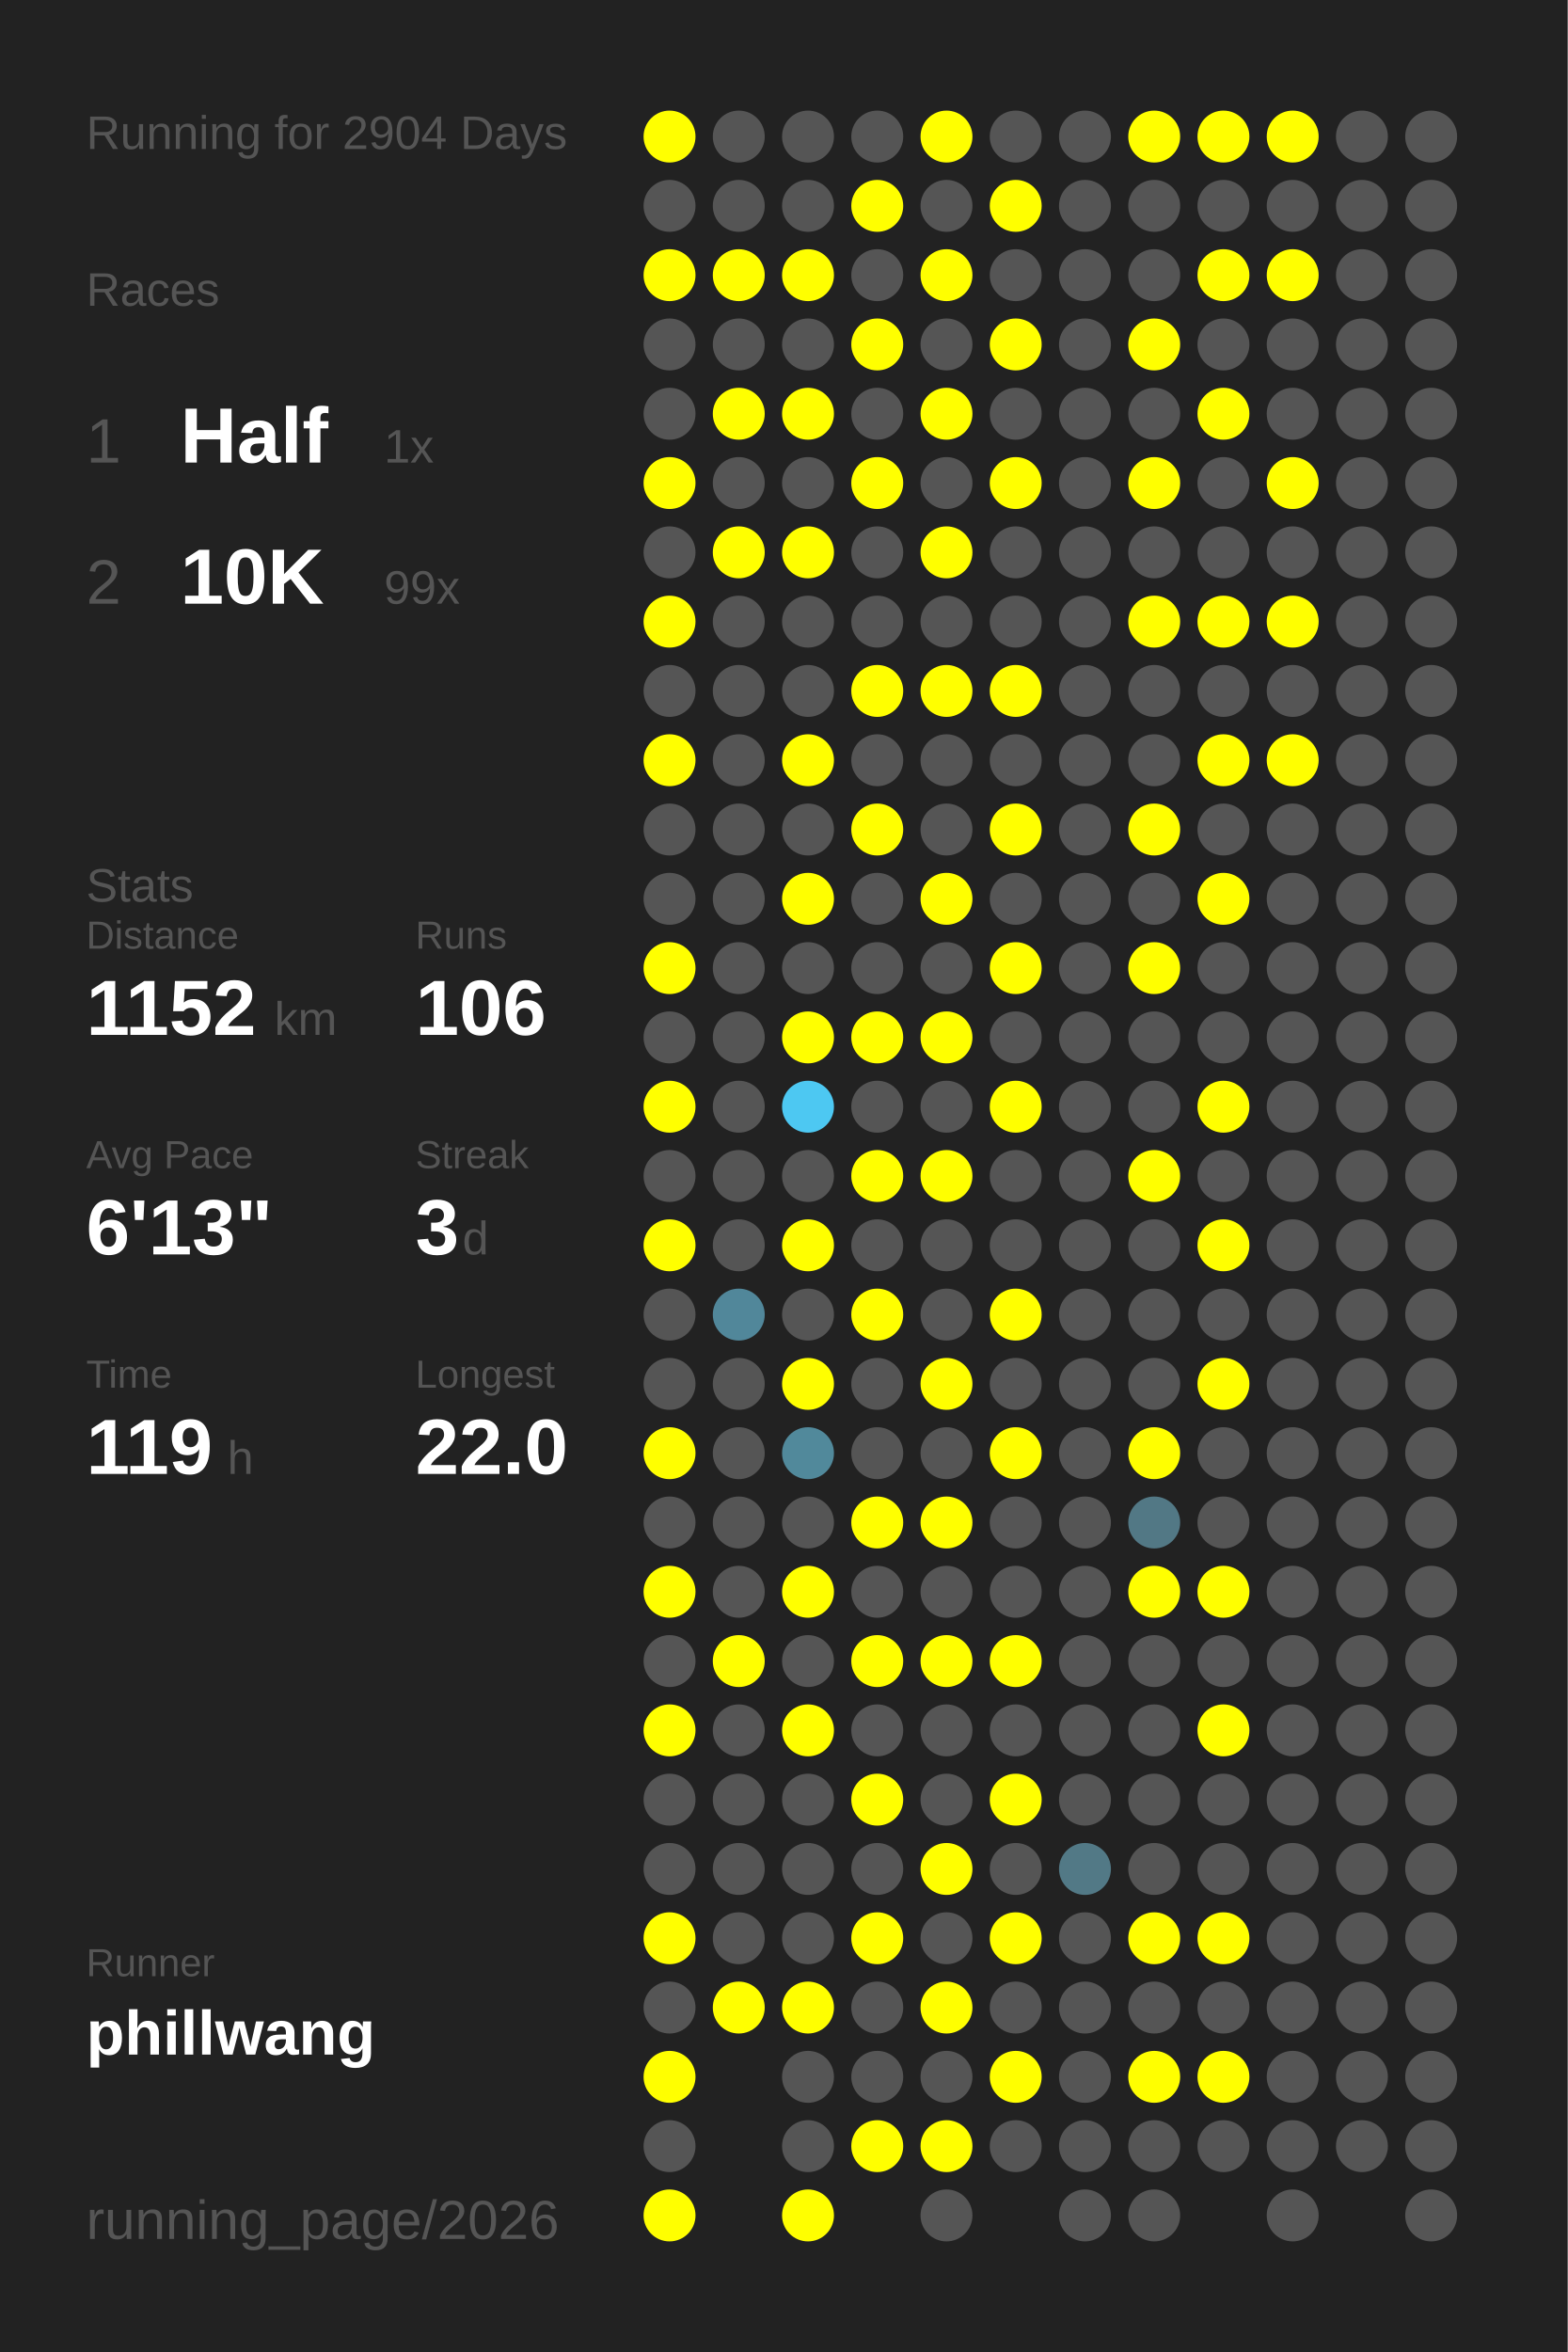
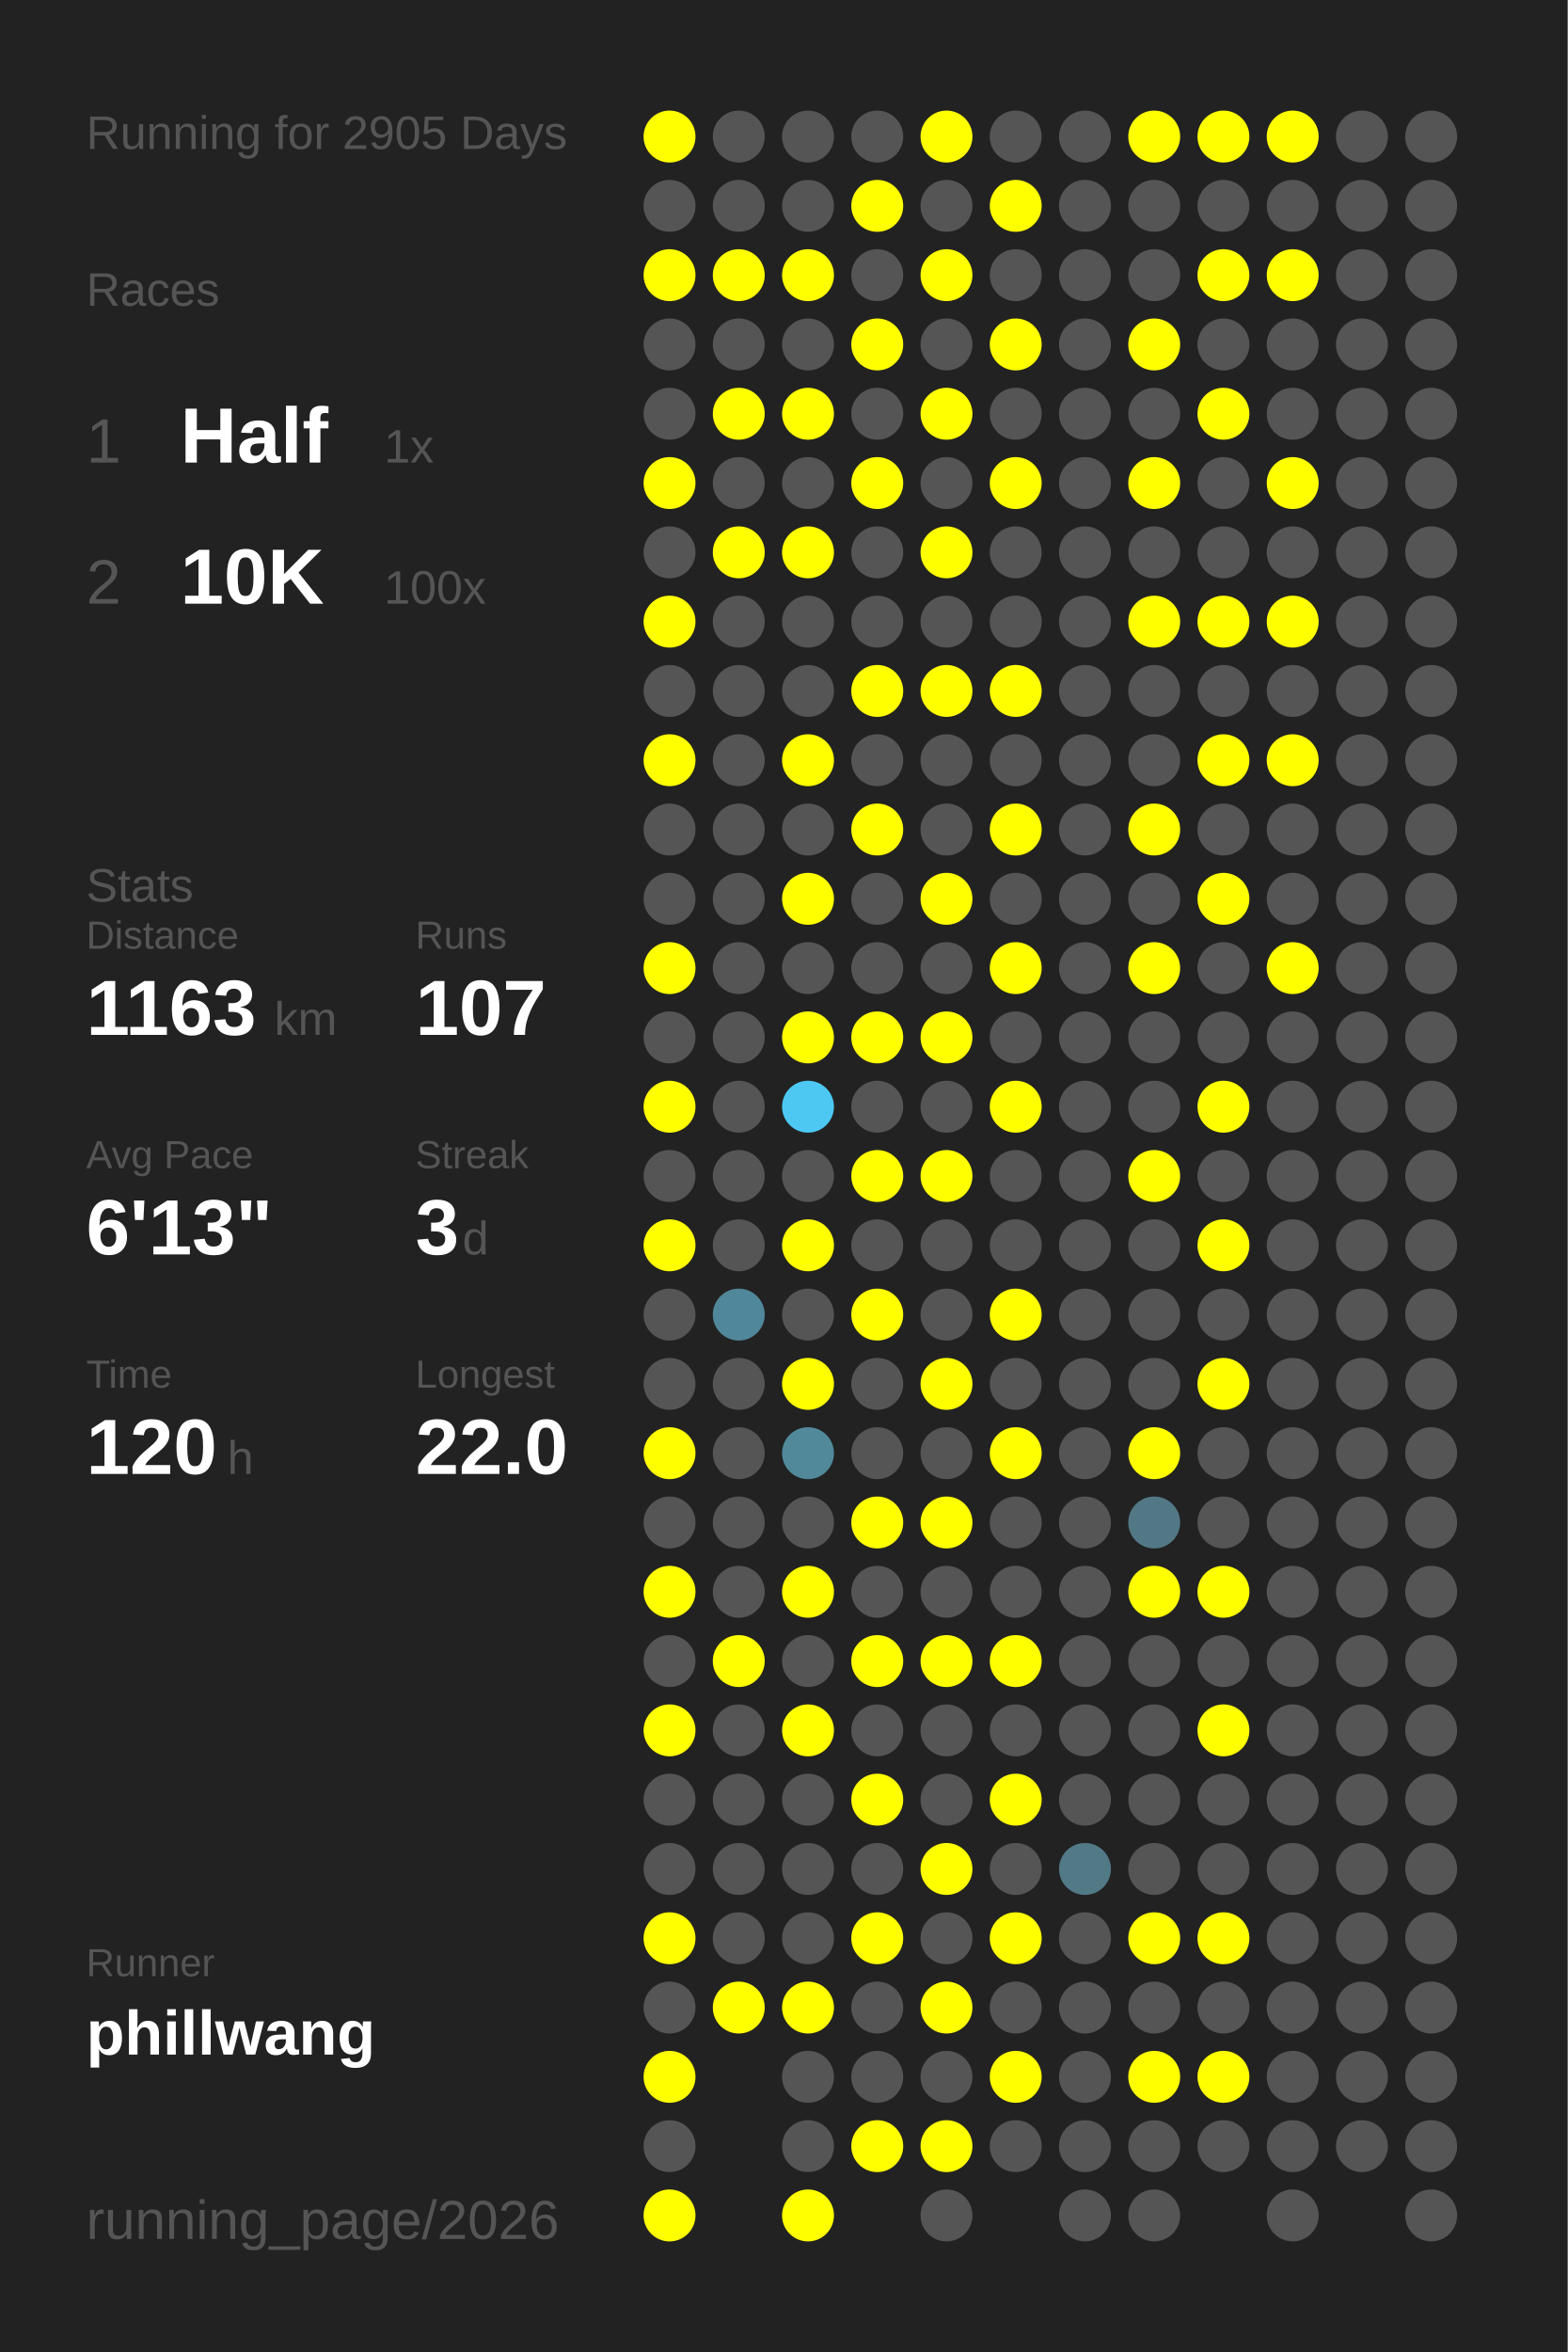
<svg xmlns="http://www.w3.org/2000/svg" baseProfile="full" height="300mm" version="1.1" viewBox="0,0,200,300" width="200mm">
  <defs />
  <rect fill="#222222" height="300" width="200" x="0" y="0" />
-   <text fill="#555555" style="font-size:6px; font-family:Arial;" x="11" y="19">Running for 2904 Days</text>
+   <text fill="#555555" style="font-size:6px; font-family:Arial;" x="11" y="19">Running for 2905 Days</text>
  <text fill="#555555" style="font-size:6px; font-family:Arial;" x="11" y="39">Races</text>
  <text fill="#555555" style="font-size:8px; font-family:Arial;" x="11" y="59">1</text>
  <text fill="#FFFFFF" style="font-size:10px; font-family:Arial; font-weight:bold;" x="23" y="59">Half</text>
  <text fill="#555555" style="font-size:6px; font-family:Arial;" x="49" y="59">1x</text>
  <text fill="#555555" style="font-size:8px; font-family:Arial;" x="11" y="77">2</text>
  <text fill="#FFFFFF" style="font-size:10px; font-family:Arial; font-weight:bold;" x="23" y="77">10K</text>
-   <text fill="#555555" style="font-size:6px; font-family:Arial;" x="49" y="77">99x</text>
+   <text fill="#555555" style="font-size:6px; font-family:Arial;" x="49" y="77">100x</text>
  <text fill="#555555" style="font-size:6px; font-family:Arial;" x="11" y="115">Stats</text>
  <text fill="#555555" style="font-size:5px; font-family:Arial;" x="11" y="121">Distance</text>
-   <text fill="#FFFFFF" style="font-size:10px; font-family:Arial; font-weight:bold;" x="11" y="132">1152</text>
+   <text fill="#FFFFFF" style="font-size:10px; font-family:Arial; font-weight:bold;" x="11" y="132">1163</text>
  <text fill="#555555" style="font-size:6px; font-family:Arial;" x="35" y="132">km</text>
  <text fill="#555555" style="font-size:5px; font-family:Arial;" x="53" y="121">Runs</text>
-   <text fill="#FFFFFF" style="font-size:10px; font-family:Arial; font-weight:bold;" x="53" y="132">106</text>
+   <text fill="#FFFFFF" style="font-size:10px; font-family:Arial; font-weight:bold;" x="53" y="132">107</text>
  <text fill="#555555" style="font-size:5px; font-family:Arial;" x="11" y="149">Avg Pace</text>
  <text fill="#FFFFFF" style="font-size:10px; font-family:Arial; font-weight:bold;" x="11" y="160">6'13"</text>
  <text fill="#555555" style="font-size:5px; font-family:Arial;" x="53" y="149">Streak</text>
  <text fill="#FFFFFF" style="font-size:10px; font-family:Arial; font-weight:bold;" x="53" y="160">3</text>
  <text fill="#555555" style="font-size:6px; font-family:Arial;" x="59" y="160">d</text>
  <text fill="#555555" style="font-size:5px; font-family:Arial;" x="11" y="177">Time</text>
-   <text fill="#FFFFFF" style="font-size:10px; font-family:Arial; font-weight:bold;" x="11" y="188">119</text>
+   <text fill="#FFFFFF" style="font-size:10px; font-family:Arial; font-weight:bold;" x="11" y="188">120</text>
  <text fill="#555555" style="font-size:6px; font-family:Arial;" x="29" y="188">h</text>
  <text fill="#555555" style="font-size:5px; font-family:Arial;" x="53" y="177">Longest</text>
  <text fill="#FFFFFF" style="font-size:10px; font-family:Arial; font-weight:bold;" x="53" y="188">22.0</text>
  <text fill="#555555" style="font-size:5px; font-family:Arial;" x="11" y="252.065">Runner</text>
  <text fill="#FFFFFF" style="font-size:8px; font-family:Arial; font-weight:bold;" x="11" y="262.065">phillwang</text>
  <text fill="#555555" style="font-size:7px; font-family:Arial;" x="11" y="285.581">running_page/2026</text>
  <circle cx="85.417" cy="17.419" fill="#FFFF00" r="3.312" />
  <circle cx="85.417" cy="26.258" fill="#555555" r="3.312" />
  <circle cx="85.417" cy="35.097" fill="#FFFF00" r="3.312" />
  <circle cx="85.417" cy="43.935" fill="#555555" r="3.312" />
  <circle cx="85.417" cy="52.774" fill="#555555" r="3.312" />
  <circle cx="85.417" cy="61.613" fill="#FFFF00" r="3.312" />
  <circle cx="85.417" cy="70.452" fill="#555555" r="3.312" />
  <circle cx="85.417" cy="79.29" fill="#FFFF00" r="3.312" />
  <circle cx="85.417" cy="88.129" fill="#555555" r="3.312" />
  <circle cx="85.417" cy="96.968" fill="#FFFF00" r="3.312" />
  <circle cx="85.417" cy="105.806" fill="#555555" r="3.312" />
  <circle cx="85.417" cy="114.645" fill="#555555" r="3.312" />
  <circle cx="85.417" cy="123.484" fill="#FFFF00" r="3.312" />
  <circle cx="85.417" cy="132.323" fill="#555555" r="3.312" />
  <circle cx="85.417" cy="141.161" fill="#FFFF00" r="3.312" />
  <circle cx="85.417" cy="150" fill="#555555" r="3.312" />
  <circle cx="85.417" cy="158.839" fill="#FFFF00" r="3.312" />
  <circle cx="85.417" cy="167.677" fill="#555555" r="3.312" />
  <circle cx="85.417" cy="176.516" fill="#555555" r="3.312" />
  <circle cx="85.417" cy="185.355" fill="#FFFF00" r="3.312" />
  <circle cx="85.417" cy="194.194" fill="#555555" r="3.312" />
  <circle cx="85.417" cy="203.032" fill="#FFFF00" r="3.312" />
  <circle cx="85.417" cy="211.871" fill="#555555" r="3.312" />
  <circle cx="85.417" cy="220.71" fill="#FFFF00" r="3.312" />
  <circle cx="85.417" cy="229.548" fill="#555555" r="3.312" />
  <circle cx="85.417" cy="238.387" fill="#555555" r="3.312" />
  <circle cx="85.417" cy="247.226" fill="#FFFF00" r="3.312" />
  <circle cx="85.417" cy="256.065" fill="#555555" r="3.312" />
  <circle cx="85.417" cy="264.903" fill="#FFFF00" r="3.312" />
  <circle cx="85.417" cy="273.742" fill="#555555" r="3.312" />
  <circle cx="85.417" cy="282.581" fill="#FFFF00" r="3.312" />
  <circle cx="94.25" cy="17.419" fill="#555555" r="3.312" />
  <circle cx="94.25" cy="26.258" fill="#555555" r="3.312" />
  <circle cx="94.25" cy="35.097" fill="#FFFF00" r="3.312" />
  <circle cx="94.25" cy="43.935" fill="#555555" r="3.312" />
  <circle cx="94.25" cy="52.774" fill="#FFFF00" r="3.312" />
  <circle cx="94.25" cy="61.613" fill="#555555" r="3.312" />
  <circle cx="94.25" cy="70.452" fill="#FFFF00" r="3.312" />
  <circle cx="94.25" cy="79.29" fill="#555555" r="3.312" />
  <circle cx="94.25" cy="88.129" fill="#555555" r="3.312" />
  <circle cx="94.25" cy="96.968" fill="#555555" r="3.312" />
  <circle cx="94.25" cy="105.806" fill="#555555" r="3.312" />
  <circle cx="94.25" cy="114.645" fill="#555555" r="3.312" />
  <circle cx="94.25" cy="123.484" fill="#555555" r="3.312" />
  <circle cx="94.25" cy="132.323" fill="#555555" r="3.312" />
  <circle cx="94.25" cy="141.161" fill="#555555" r="3.312" />
  <circle cx="94.25" cy="150" fill="#555555" r="3.312" />
  <circle cx="94.25" cy="158.839" fill="#555555" r="3.312" />
  <circle cx="94.25" cy="167.677" fill="#51879a" r="3.312" />
  <circle cx="94.25" cy="176.516" fill="#555555" r="3.312" />
  <circle cx="94.25" cy="185.355" fill="#555555" r="3.312" />
  <circle cx="94.25" cy="194.194" fill="#555555" r="3.312" />
  <circle cx="94.25" cy="203.032" fill="#555555" r="3.312" />
  <circle cx="94.25" cy="211.871" fill="#FFFF00" r="3.312" />
  <circle cx="94.25" cy="220.71" fill="#555555" r="3.312" />
  <circle cx="94.25" cy="229.548" fill="#555555" r="3.312" />
  <circle cx="94.25" cy="238.387" fill="#555555" r="3.312" />
  <circle cx="94.25" cy="247.226" fill="#555555" r="3.312" />
  <circle cx="94.25" cy="256.065" fill="#FFFF00" r="3.312" />
  <circle cx="103.083" cy="17.419" fill="#555555" r="3.312" />
  <circle cx="103.083" cy="26.258" fill="#555555" r="3.312" />
  <circle cx="103.083" cy="35.097" fill="#FFFF00" r="3.312" />
  <circle cx="103.083" cy="43.935" fill="#555555" r="3.312" />
  <circle cx="103.083" cy="52.774" fill="#FFFF00" r="3.312" />
  <circle cx="103.083" cy="61.613" fill="#555555" r="3.312" />
  <circle cx="103.083" cy="70.452" fill="#FFFF00" r="3.312" />
  <circle cx="103.083" cy="79.29" fill="#555555" r="3.312" />
  <circle cx="103.083" cy="88.129" fill="#555555" r="3.312" />
  <circle cx="103.083" cy="96.968" fill="#FFFF00" r="3.312" />
  <circle cx="103.083" cy="105.806" fill="#555555" r="3.312" />
  <circle cx="103.083" cy="114.645" fill="#FFFF00" r="3.312" />
  <circle cx="103.083" cy="123.484" fill="#555555" r="3.312" />
  <circle cx="103.083" cy="132.323" fill="#FFFF00" r="3.312" />
  <circle cx="103.083" cy="141.161" fill="#4dc8f2" r="3.312" />
  <circle cx="103.083" cy="150" fill="#555555" r="3.312" />
  <circle cx="103.083" cy="158.839" fill="#FFFF00" r="3.312" />
  <circle cx="103.083" cy="167.677" fill="#555555" r="3.312" />
  <circle cx="103.083" cy="176.516" fill="#FFFF00" r="3.312" />
  <circle cx="103.083" cy="185.355" fill="#51899b" r="3.312" />
  <circle cx="103.083" cy="194.194" fill="#555555" r="3.312" />
  <circle cx="103.083" cy="203.032" fill="#FFFF00" r="3.312" />
  <circle cx="103.083" cy="211.871" fill="#555555" r="3.312" />
  <circle cx="103.083" cy="220.71" fill="#FFFF00" r="3.312" />
  <circle cx="103.083" cy="229.548" fill="#555555" r="3.312" />
  <circle cx="103.083" cy="238.387" fill="#555555" r="3.312" />
  <circle cx="103.083" cy="247.226" fill="#555555" r="3.312" />
  <circle cx="103.083" cy="256.065" fill="#FFFF00" r="3.312" />
  <circle cx="103.083" cy="264.903" fill="#555555" r="3.312" />
  <circle cx="103.083" cy="273.742" fill="#555555" r="3.312" />
  <circle cx="103.083" cy="282.581" fill="#FFFF00" r="3.312" />
  <circle cx="111.917" cy="17.419" fill="#555555" r="3.312" />
  <circle cx="111.917" cy="26.258" fill="#FFFF00" r="3.312" />
  <circle cx="111.917" cy="35.097" fill="#555555" r="3.312" />
  <circle cx="111.917" cy="43.935" fill="#FFFF00" r="3.312" />
  <circle cx="111.917" cy="52.774" fill="#555555" r="3.312" />
  <circle cx="111.917" cy="61.613" fill="#FFFF00" r="3.312" />
  <circle cx="111.917" cy="70.452" fill="#555555" r="3.312" />
  <circle cx="111.917" cy="79.29" fill="#555555" r="3.312" />
  <circle cx="111.917" cy="88.129" fill="#FFFF00" r="3.312" />
  <circle cx="111.917" cy="96.968" fill="#555555" r="3.312" />
  <circle cx="111.917" cy="105.806" fill="#FFFF00" r="3.312" />
  <circle cx="111.917" cy="114.645" fill="#555555" r="3.312" />
  <circle cx="111.917" cy="123.484" fill="#555555" r="3.312" />
  <circle cx="111.917" cy="132.323" fill="#FFFF00" r="3.312" />
  <circle cx="111.917" cy="141.161" fill="#555555" r="3.312" />
  <circle cx="111.917" cy="150" fill="#FFFF00" r="3.312" />
  <circle cx="111.917" cy="158.839" fill="#555555" r="3.312" />
  <circle cx="111.917" cy="167.677" fill="#FFFF00" r="3.312" />
  <circle cx="111.917" cy="176.516" fill="#555555" r="3.312" />
  <circle cx="111.917" cy="185.355" fill="#555555" r="3.312" />
  <circle cx="111.917" cy="194.194" fill="#FFFF00" r="3.312" />
  <circle cx="111.917" cy="203.032" fill="#555555" r="3.312" />
  <circle cx="111.917" cy="211.871" fill="#FFFF00" r="3.312" />
  <circle cx="111.917" cy="220.71" fill="#555555" r="3.312" />
  <circle cx="111.917" cy="229.548" fill="#FFFF00" r="3.312" />
  <circle cx="111.917" cy="238.387" fill="#555555" r="3.312" />
  <circle cx="111.917" cy="247.226" fill="#FFFF00" r="3.312" />
  <circle cx="111.917" cy="256.065" fill="#555555" r="3.312" />
  <circle cx="111.917" cy="264.903" fill="#555555" r="3.312" />
  <circle cx="111.917" cy="273.742" fill="#FFFF00" r="3.312" />
  <circle cx="120.75" cy="17.419" fill="#FFFF00" r="3.312" />
  <circle cx="120.75" cy="26.258" fill="#555555" r="3.312" />
  <circle cx="120.75" cy="35.097" fill="#FFFF00" r="3.312" />
  <circle cx="120.75" cy="43.935" fill="#555555" r="3.312" />
  <circle cx="120.75" cy="52.774" fill="#FFFF00" r="3.312" />
  <circle cx="120.75" cy="61.613" fill="#555555" r="3.312" />
  <circle cx="120.75" cy="70.452" fill="#FFFF00" r="3.312" />
  <circle cx="120.75" cy="79.29" fill="#555555" r="3.312" />
  <circle cx="120.75" cy="88.129" fill="#FFFF00" r="3.312" />
  <circle cx="120.75" cy="96.968" fill="#555555" r="3.312" />
  <circle cx="120.75" cy="105.806" fill="#555555" r="3.312" />
  <circle cx="120.75" cy="114.645" fill="#FFFF00" r="3.312" />
  <circle cx="120.75" cy="123.484" fill="#555555" r="3.312" />
  <circle cx="120.75" cy="132.323" fill="#FFFF00" r="3.312" />
  <circle cx="120.75" cy="141.161" fill="#555555" r="3.312" />
  <circle cx="120.75" cy="150" fill="#FFFF00" r="3.312" />
  <circle cx="120.75" cy="158.839" fill="#555555" r="3.312" />
  <circle cx="120.75" cy="167.677" fill="#555555" r="3.312" />
  <circle cx="120.75" cy="176.516" fill="#FFFF00" r="3.312" />
  <circle cx="120.75" cy="185.355" fill="#555555" r="3.312" />
  <circle cx="120.75" cy="194.194" fill="#FFFF00" r="3.312" />
  <circle cx="120.75" cy="203.032" fill="#555555" r="3.312" />
  <circle cx="120.75" cy="211.871" fill="#FFFF00" r="3.312" />
  <circle cx="120.75" cy="220.71" fill="#555555" r="3.312" />
  <circle cx="120.75" cy="229.548" fill="#555555" r="3.312" />
  <circle cx="120.75" cy="238.387" fill="#FFFF00" r="3.312" />
  <circle cx="120.75" cy="247.226" fill="#555555" r="3.312" />
  <circle cx="120.75" cy="256.065" fill="#FFFF00" r="3.312" />
  <circle cx="120.75" cy="264.903" fill="#555555" r="3.312" />
  <circle cx="120.75" cy="273.742" fill="#FFFF00" r="3.312" />
  <circle cx="120.75" cy="282.581" fill="#555555" r="3.312" />
  <circle cx="129.583" cy="17.419" fill="#555555" r="3.312" />
  <circle cx="129.583" cy="26.258" fill="#FFFF00" r="3.312" />
  <circle cx="129.583" cy="35.097" fill="#555555" r="3.312" />
  <circle cx="129.583" cy="43.935" fill="#FFFF00" r="3.312" />
  <circle cx="129.583" cy="52.774" fill="#555555" r="3.312" />
  <circle cx="129.583" cy="61.613" fill="#FFFF00" r="3.312" />
  <circle cx="129.583" cy="70.452" fill="#555555" r="3.312" />
  <circle cx="129.583" cy="79.29" fill="#555555" r="3.312" />
  <circle cx="129.583" cy="88.129" fill="#FFFF00" r="3.312" />
  <circle cx="129.583" cy="96.968" fill="#555555" r="3.312" />
  <circle cx="129.583" cy="105.806" fill="#FFFF00" r="3.312" />
  <circle cx="129.583" cy="114.645" fill="#555555" r="3.312" />
  <circle cx="129.583" cy="123.484" fill="#FFFF00" r="3.312" />
  <circle cx="129.583" cy="132.323" fill="#555555" r="3.312" />
  <circle cx="129.583" cy="141.161" fill="#FFFF00" r="3.312" />
  <circle cx="129.583" cy="150" fill="#555555" r="3.312" />
  <circle cx="129.583" cy="158.839" fill="#555555" r="3.312" />
  <circle cx="129.583" cy="167.677" fill="#FFFF00" r="3.312" />
  <circle cx="129.583" cy="176.516" fill="#555555" r="3.312" />
  <circle cx="129.583" cy="185.355" fill="#FFFF00" r="3.312" />
  <circle cx="129.583" cy="194.194" fill="#555555" r="3.312" />
  <circle cx="129.583" cy="203.032" fill="#555555" r="3.312" />
  <circle cx="129.583" cy="211.871" fill="#FFFF00" r="3.312" />
  <circle cx="129.583" cy="220.71" fill="#555555" r="3.312" />
  <circle cx="129.583" cy="229.548" fill="#FFFF00" r="3.312" />
  <circle cx="129.583" cy="238.387" fill="#555555" r="3.312" />
  <circle cx="129.583" cy="247.226" fill="#FFFF00" r="3.312" />
  <circle cx="129.583" cy="256.065" fill="#555555" r="3.312" />
  <circle cx="129.583" cy="264.903" fill="#FFFF00" r="3.312" />
  <circle cx="129.583" cy="273.742" fill="#555555" r="3.312" />
  <circle cx="138.417" cy="17.419" fill="#555555" r="3.312" />
  <circle cx="138.417" cy="26.258" fill="#555555" r="3.312" />
  <circle cx="138.417" cy="35.097" fill="#555555" r="3.312" />
  <circle cx="138.417" cy="43.935" fill="#555555" r="3.312" />
  <circle cx="138.417" cy="52.774" fill="#555555" r="3.312" />
  <circle cx="138.417" cy="61.613" fill="#555555" r="3.312" />
  <circle cx="138.417" cy="70.452" fill="#555555" r="3.312" />
  <circle cx="138.417" cy="79.29" fill="#555555" r="3.312" />
  <circle cx="138.417" cy="88.129" fill="#555555" r="3.312" />
  <circle cx="138.417" cy="96.968" fill="#555555" r="3.312" />
  <circle cx="138.417" cy="105.806" fill="#555555" r="3.312" />
  <circle cx="138.417" cy="114.645" fill="#555555" r="3.312" />
  <circle cx="138.417" cy="123.484" fill="#555555" r="3.312" />
  <circle cx="138.417" cy="132.323" fill="#555555" r="3.312" />
  <circle cx="138.417" cy="141.161" fill="#555555" r="3.312" />
  <circle cx="138.417" cy="150" fill="#555555" r="3.312" />
  <circle cx="138.417" cy="158.839" fill="#555555" r="3.312" />
  <circle cx="138.417" cy="167.677" fill="#555555" r="3.312" />
  <circle cx="138.417" cy="176.516" fill="#555555" r="3.312" />
  <circle cx="138.417" cy="185.355" fill="#555555" r="3.312" />
  <circle cx="138.417" cy="194.194" fill="#555555" r="3.312" />
  <circle cx="138.417" cy="203.032" fill="#555555" r="3.312" />
  <circle cx="138.417" cy="211.871" fill="#555555" r="3.312" />
  <circle cx="138.417" cy="220.71" fill="#555555" r="3.312" />
  <circle cx="138.417" cy="229.548" fill="#555555" r="3.312" />
  <circle cx="138.417" cy="238.387" fill="#527986" r="3.312" />
  <circle cx="138.417" cy="247.226" fill="#555555" r="3.312" />
  <circle cx="138.417" cy="256.065" fill="#555555" r="3.312" />
  <circle cx="138.417" cy="264.903" fill="#555555" r="3.312" />
  <circle cx="138.417" cy="273.742" fill="#555555" r="3.312" />
  <circle cx="138.417" cy="282.581" fill="#555555" r="3.312" />
  <circle cx="147.25" cy="17.419" fill="#FFFF00" r="3.312" />
  <circle cx="147.25" cy="26.258" fill="#555555" r="3.312" />
  <circle cx="147.25" cy="35.097" fill="#555555" r="3.312" />
  <circle cx="147.25" cy="43.935" fill="#FFFF00" r="3.312" />
  <circle cx="147.25" cy="52.774" fill="#555555" r="3.312" />
  <circle cx="147.25" cy="61.613" fill="#FFFF00" r="3.312" />
  <circle cx="147.25" cy="70.452" fill="#555555" r="3.312" />
  <circle cx="147.25" cy="79.29" fill="#FFFF00" r="3.312" />
  <circle cx="147.25" cy="88.129" fill="#555555" r="3.312" />
  <circle cx="147.25" cy="96.968" fill="#555555" r="3.312" />
  <circle cx="147.25" cy="105.806" fill="#FFFF00" r="3.312" />
  <circle cx="147.25" cy="114.645" fill="#555555" r="3.312" />
  <circle cx="147.25" cy="123.484" fill="#FFFF00" r="3.312" />
  <circle cx="147.25" cy="132.323" fill="#555555" r="3.312" />
  <circle cx="147.25" cy="141.161" fill="#555555" r="3.312" />
  <circle cx="147.25" cy="150" fill="#FFFF00" r="3.312" />
  <circle cx="147.25" cy="158.839" fill="#555555" r="3.312" />
  <circle cx="147.25" cy="167.677" fill="#555555" r="3.312" />
  <circle cx="147.25" cy="176.516" fill="#555555" r="3.312" />
  <circle cx="147.25" cy="185.355" fill="#FFFF00" r="3.312" />
  <circle cx="147.25" cy="194.194" fill="#527885" r="3.312" />
  <circle cx="147.25" cy="203.032" fill="#FFFF00" r="3.312" />
  <circle cx="147.25" cy="211.871" fill="#555555" r="3.312" />
  <circle cx="147.25" cy="220.71" fill="#555555" r="3.312" />
  <circle cx="147.25" cy="229.548" fill="#555555" r="3.312" />
  <circle cx="147.25" cy="238.387" fill="#555555" r="3.312" />
  <circle cx="147.25" cy="247.226" fill="#FFFF00" r="3.312" />
  <circle cx="147.25" cy="256.065" fill="#555555" r="3.312" />
  <circle cx="147.25" cy="264.903" fill="#FFFF00" r="3.312" />
  <circle cx="147.25" cy="273.742" fill="#555555" r="3.312" />
  <circle cx="147.25" cy="282.581" fill="#555555" r="3.312" />
  <circle cx="156.083" cy="17.419" fill="#FFFF00" r="3.312" />
  <circle cx="156.083" cy="26.258" fill="#555555" r="3.312" />
  <circle cx="156.083" cy="35.097" fill="#FFFF00" r="3.312" />
  <circle cx="156.083" cy="43.935" fill="#555555" r="3.312" />
  <circle cx="156.083" cy="52.774" fill="#FFFF00" r="3.312" />
  <circle cx="156.083" cy="61.613" fill="#555555" r="3.312" />
  <circle cx="156.083" cy="70.452" fill="#555555" r="3.312" />
  <circle cx="156.083" cy="79.29" fill="#FFFF00" r="3.312" />
  <circle cx="156.083" cy="88.129" fill="#555555" r="3.312" />
  <circle cx="156.083" cy="96.968" fill="#FFFF00" r="3.312" />
  <circle cx="156.083" cy="105.806" fill="#555555" r="3.312" />
  <circle cx="156.083" cy="114.645" fill="#FFFF00" r="3.312" />
  <circle cx="156.083" cy="123.484" fill="#555555" r="3.312" />
  <circle cx="156.083" cy="132.323" fill="#555555" r="3.312" />
  <circle cx="156.083" cy="141.161" fill="#FFFF00" r="3.312" />
  <circle cx="156.083" cy="150" fill="#555555" r="3.312" />
  <circle cx="156.083" cy="158.839" fill="#FFFF00" r="3.312" />
  <circle cx="156.083" cy="167.677" fill="#555555" r="3.312" />
  <circle cx="156.083" cy="176.516" fill="#FFFF00" r="3.312" />
  <circle cx="156.083" cy="185.355" fill="#555555" r="3.312" />
  <circle cx="156.083" cy="194.194" fill="#555555" r="3.312" />
  <circle cx="156.083" cy="203.032" fill="#FFFF00" r="3.312" />
  <circle cx="156.083" cy="211.871" fill="#555555" r="3.312" />
  <circle cx="156.083" cy="220.71" fill="#FFFF00" r="3.312" />
  <circle cx="156.083" cy="229.548" fill="#555555" r="3.312" />
  <circle cx="156.083" cy="238.387" fill="#555555" r="3.312" />
  <circle cx="156.083" cy="247.226" fill="#FFFF00" r="3.312" />
  <circle cx="156.083" cy="256.065" fill="#555555" r="3.312" />
  <circle cx="156.083" cy="264.903" fill="#FFFF00" r="3.312" />
  <circle cx="156.083" cy="273.742" fill="#555555" r="3.312" />
  <circle cx="164.917" cy="17.419" fill="#FFFF00" r="3.312" />
  <circle cx="164.917" cy="26.258" fill="#555555" r="3.312" />
  <circle cx="164.917" cy="35.097" fill="#FFFF00" r="3.312" />
  <circle cx="164.917" cy="43.935" fill="#555555" r="3.312" />
  <circle cx="164.917" cy="52.774" fill="#555555" r="3.312" />
  <circle cx="164.917" cy="61.613" fill="#FFFF00" r="3.312" />
  <circle cx="164.917" cy="70.452" fill="#555555" r="3.312" />
  <circle cx="164.917" cy="79.29" fill="#FFFF00" r="3.312" />
  <circle cx="164.917" cy="88.129" fill="#555555" r="3.312" />
  <circle cx="164.917" cy="96.968" fill="#FFFF00" r="3.312" />
  <circle cx="164.917" cy="105.806" fill="#555555" r="3.312" />
  <circle cx="164.917" cy="114.645" fill="#555555" r="3.312" />
-   <circle cx="164.917" cy="123.484" fill="#555555" r="3.312" />
+   <circle cx="164.917" cy="123.484" fill="#FFFF00" r="3.312" />
  <circle cx="164.917" cy="132.323" fill="#555555" r="3.312" />
  <circle cx="164.917" cy="141.161" fill="#555555" r="3.312" />
  <circle cx="164.917" cy="150" fill="#555555" r="3.312" />
  <circle cx="164.917" cy="158.839" fill="#555555" r="3.312" />
  <circle cx="164.917" cy="167.677" fill="#555555" r="3.312" />
  <circle cx="164.917" cy="176.516" fill="#555555" r="3.312" />
  <circle cx="164.917" cy="185.355" fill="#555555" r="3.312" />
  <circle cx="164.917" cy="194.194" fill="#555555" r="3.312" />
  <circle cx="164.917" cy="203.032" fill="#555555" r="3.312" />
  <circle cx="164.917" cy="211.871" fill="#555555" r="3.312" />
  <circle cx="164.917" cy="220.71" fill="#555555" r="3.312" />
  <circle cx="164.917" cy="229.548" fill="#555555" r="3.312" />
  <circle cx="164.917" cy="238.387" fill="#555555" r="3.312" />
  <circle cx="164.917" cy="247.226" fill="#555555" r="3.312" />
  <circle cx="164.917" cy="256.065" fill="#555555" r="3.312" />
  <circle cx="164.917" cy="264.903" fill="#555555" r="3.312" />
  <circle cx="164.917" cy="273.742" fill="#555555" r="3.312" />
  <circle cx="164.917" cy="282.581" fill="#555555" r="3.312" />
  <circle cx="173.75" cy="17.419" fill="#555555" r="3.312" />
  <circle cx="173.75" cy="26.258" fill="#555555" r="3.312" />
  <circle cx="173.75" cy="35.097" fill="#555555" r="3.312" />
  <circle cx="173.75" cy="43.935" fill="#555555" r="3.312" />
  <circle cx="173.75" cy="52.774" fill="#555555" r="3.312" />
  <circle cx="173.75" cy="61.613" fill="#555555" r="3.312" />
  <circle cx="173.75" cy="70.452" fill="#555555" r="3.312" />
  <circle cx="173.75" cy="79.29" fill="#555555" r="3.312" />
  <circle cx="173.75" cy="88.129" fill="#555555" r="3.312" />
  <circle cx="173.75" cy="96.968" fill="#555555" r="3.312" />
  <circle cx="173.75" cy="105.806" fill="#555555" r="3.312" />
  <circle cx="173.75" cy="114.645" fill="#555555" r="3.312" />
  <circle cx="173.75" cy="123.484" fill="#555555" r="3.312" />
  <circle cx="173.75" cy="132.323" fill="#555555" r="3.312" />
  <circle cx="173.75" cy="141.161" fill="#555555" r="3.312" />
  <circle cx="173.75" cy="150" fill="#555555" r="3.312" />
  <circle cx="173.75" cy="158.839" fill="#555555" r="3.312" />
  <circle cx="173.75" cy="167.677" fill="#555555" r="3.312" />
  <circle cx="173.75" cy="176.516" fill="#555555" r="3.312" />
  <circle cx="173.75" cy="185.355" fill="#555555" r="3.312" />
  <circle cx="173.75" cy="194.194" fill="#555555" r="3.312" />
  <circle cx="173.75" cy="203.032" fill="#555555" r="3.312" />
  <circle cx="173.75" cy="211.871" fill="#555555" r="3.312" />
  <circle cx="173.75" cy="220.71" fill="#555555" r="3.312" />
  <circle cx="173.75" cy="229.548" fill="#555555" r="3.312" />
  <circle cx="173.75" cy="238.387" fill="#555555" r="3.312" />
  <circle cx="173.75" cy="247.226" fill="#555555" r="3.312" />
  <circle cx="173.75" cy="256.065" fill="#555555" r="3.312" />
  <circle cx="173.75" cy="264.903" fill="#555555" r="3.312" />
  <circle cx="173.75" cy="273.742" fill="#555555" r="3.312" />
  <circle cx="182.583" cy="17.419" fill="#555555" r="3.312" />
  <circle cx="182.583" cy="26.258" fill="#555555" r="3.312" />
  <circle cx="182.583" cy="35.097" fill="#555555" r="3.312" />
  <circle cx="182.583" cy="43.935" fill="#555555" r="3.312" />
  <circle cx="182.583" cy="52.774" fill="#555555" r="3.312" />
  <circle cx="182.583" cy="61.613" fill="#555555" r="3.312" />
  <circle cx="182.583" cy="70.452" fill="#555555" r="3.312" />
  <circle cx="182.583" cy="79.29" fill="#555555" r="3.312" />
  <circle cx="182.583" cy="88.129" fill="#555555" r="3.312" />
  <circle cx="182.583" cy="96.968" fill="#555555" r="3.312" />
  <circle cx="182.583" cy="105.806" fill="#555555" r="3.312" />
  <circle cx="182.583" cy="114.645" fill="#555555" r="3.312" />
  <circle cx="182.583" cy="123.484" fill="#555555" r="3.312" />
  <circle cx="182.583" cy="132.323" fill="#555555" r="3.312" />
  <circle cx="182.583" cy="141.161" fill="#555555" r="3.312" />
  <circle cx="182.583" cy="150" fill="#555555" r="3.312" />
  <circle cx="182.583" cy="158.839" fill="#555555" r="3.312" />
  <circle cx="182.583" cy="167.677" fill="#555555" r="3.312" />
  <circle cx="182.583" cy="176.516" fill="#555555" r="3.312" />
  <circle cx="182.583" cy="185.355" fill="#555555" r="3.312" />
  <circle cx="182.583" cy="194.194" fill="#555555" r="3.312" />
  <circle cx="182.583" cy="203.032" fill="#555555" r="3.312" />
  <circle cx="182.583" cy="211.871" fill="#555555" r="3.312" />
  <circle cx="182.583" cy="220.71" fill="#555555" r="3.312" />
  <circle cx="182.583" cy="229.548" fill="#555555" r="3.312" />
  <circle cx="182.583" cy="238.387" fill="#555555" r="3.312" />
  <circle cx="182.583" cy="247.226" fill="#555555" r="3.312" />
  <circle cx="182.583" cy="256.065" fill="#555555" r="3.312" />
  <circle cx="182.583" cy="264.903" fill="#555555" r="3.312" />
  <circle cx="182.583" cy="273.742" fill="#555555" r="3.312" />
  <circle cx="182.583" cy="282.581" fill="#555555" r="3.312" />
</svg>
